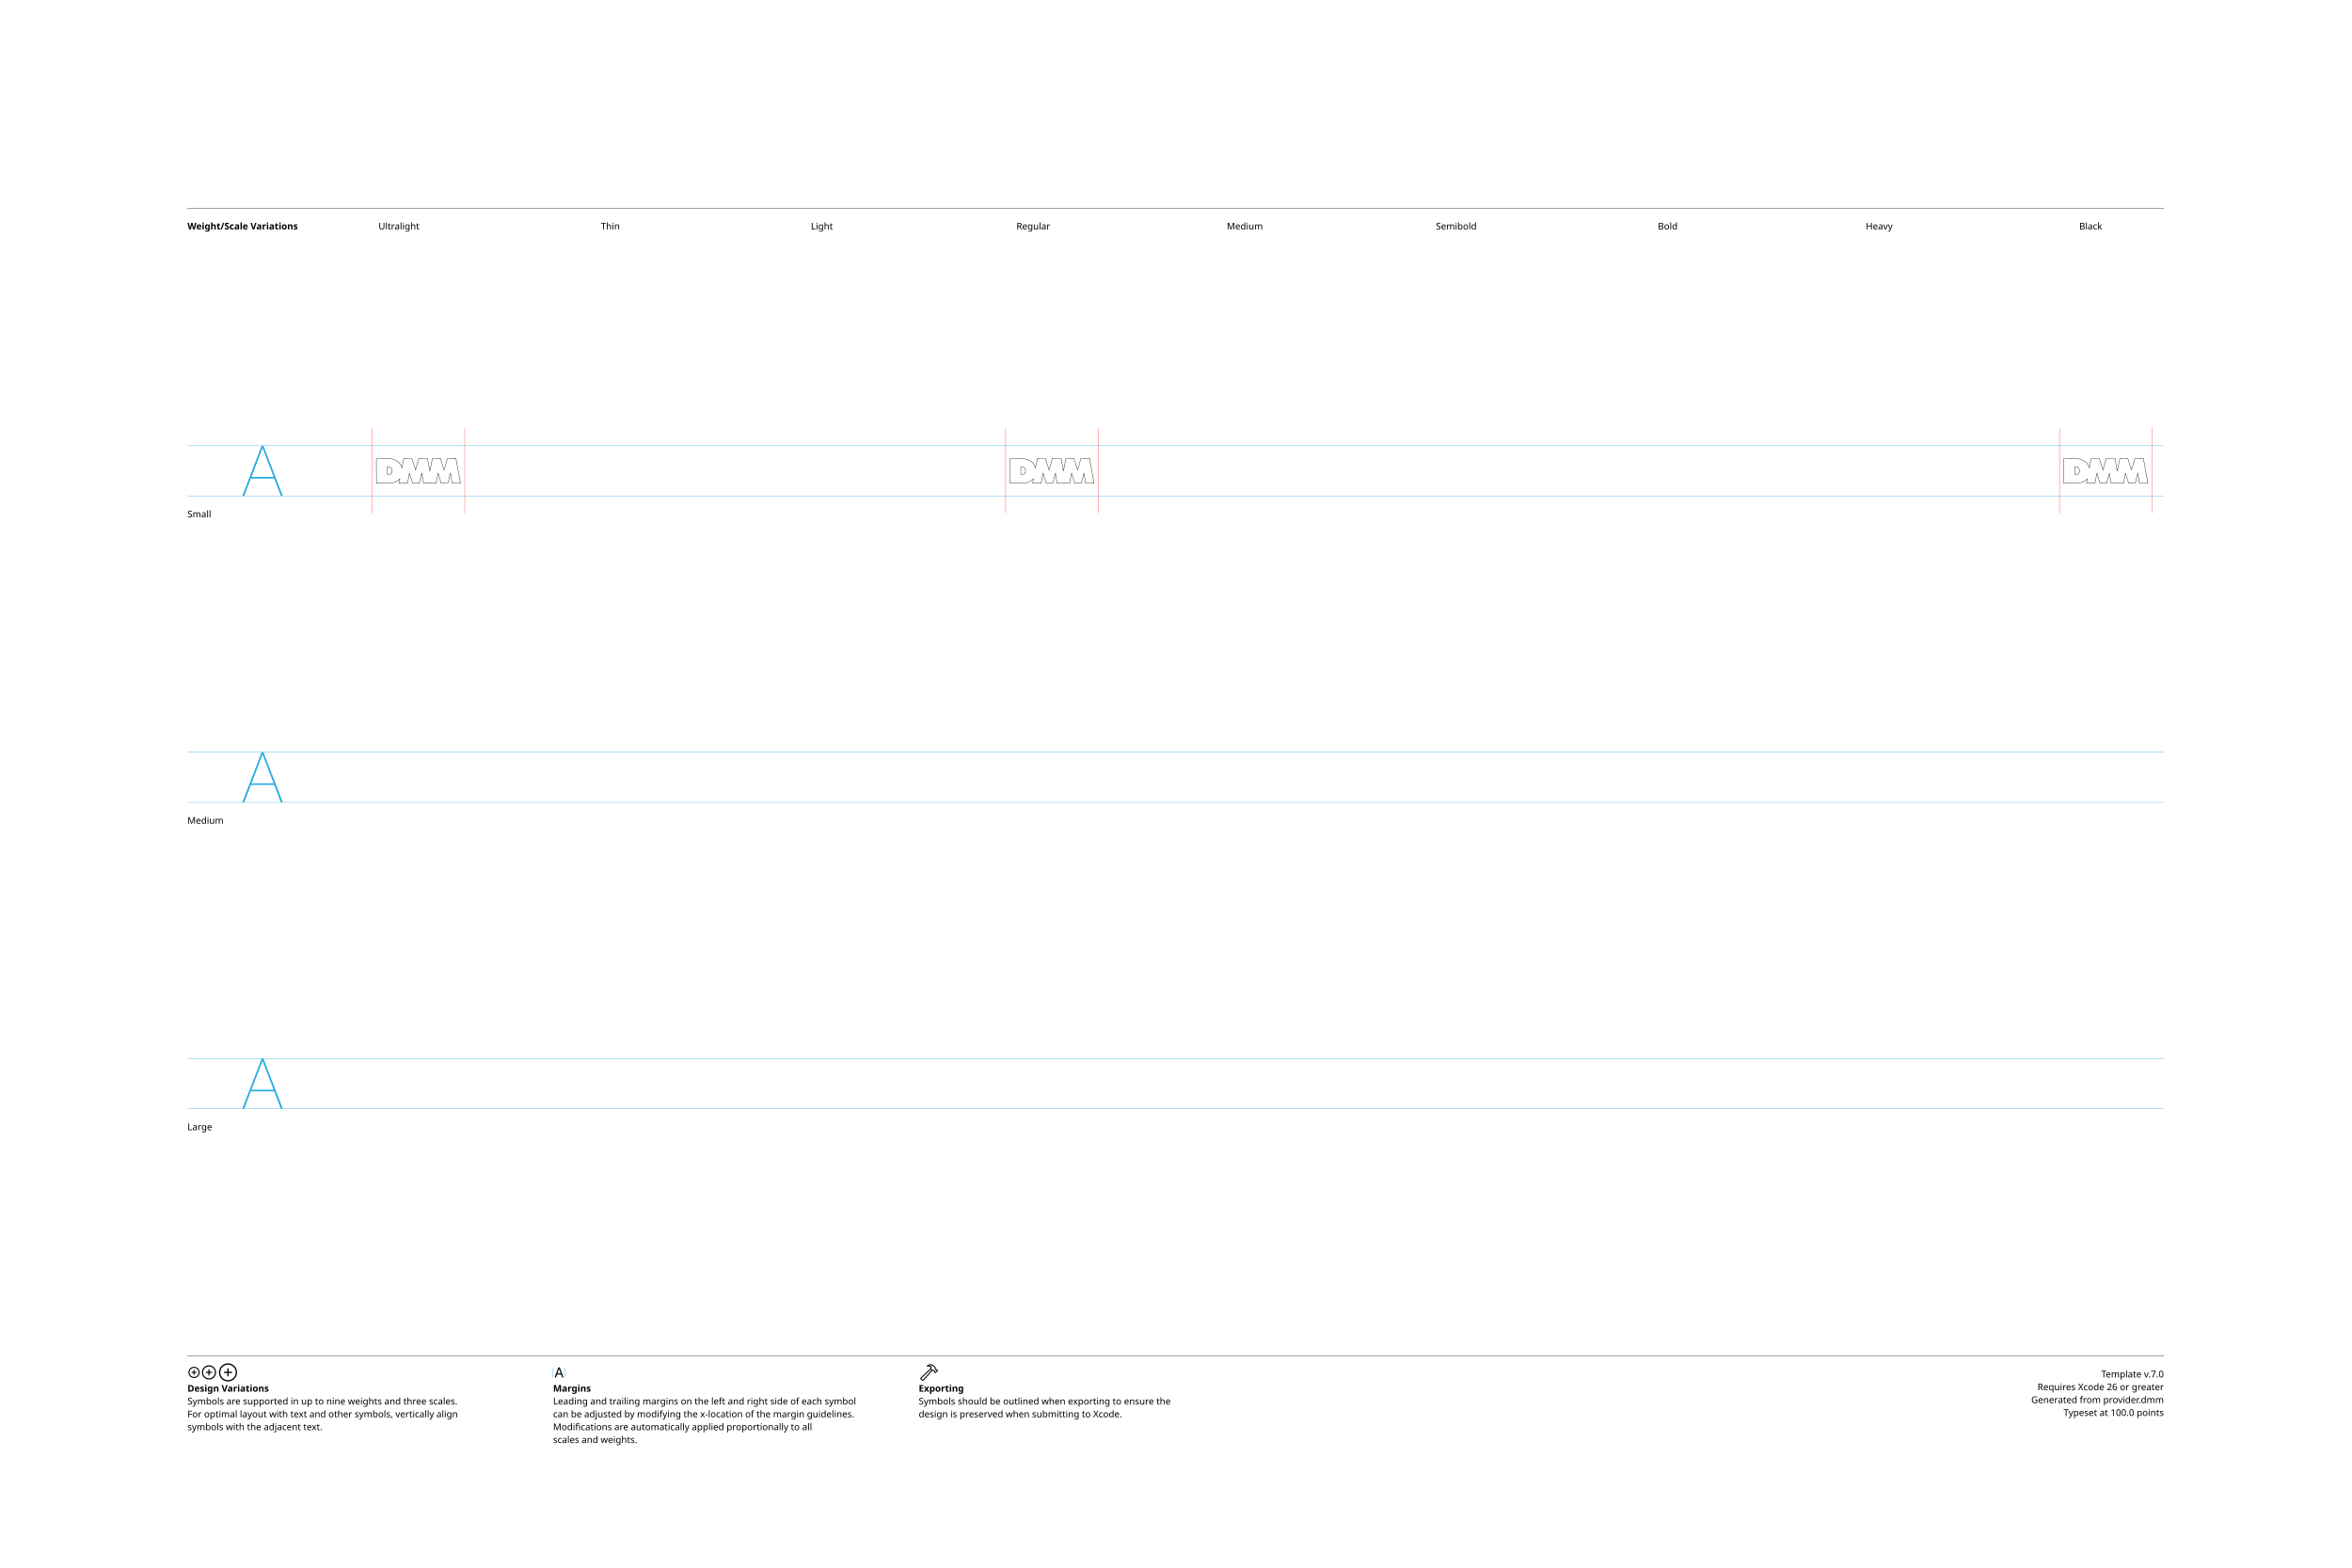
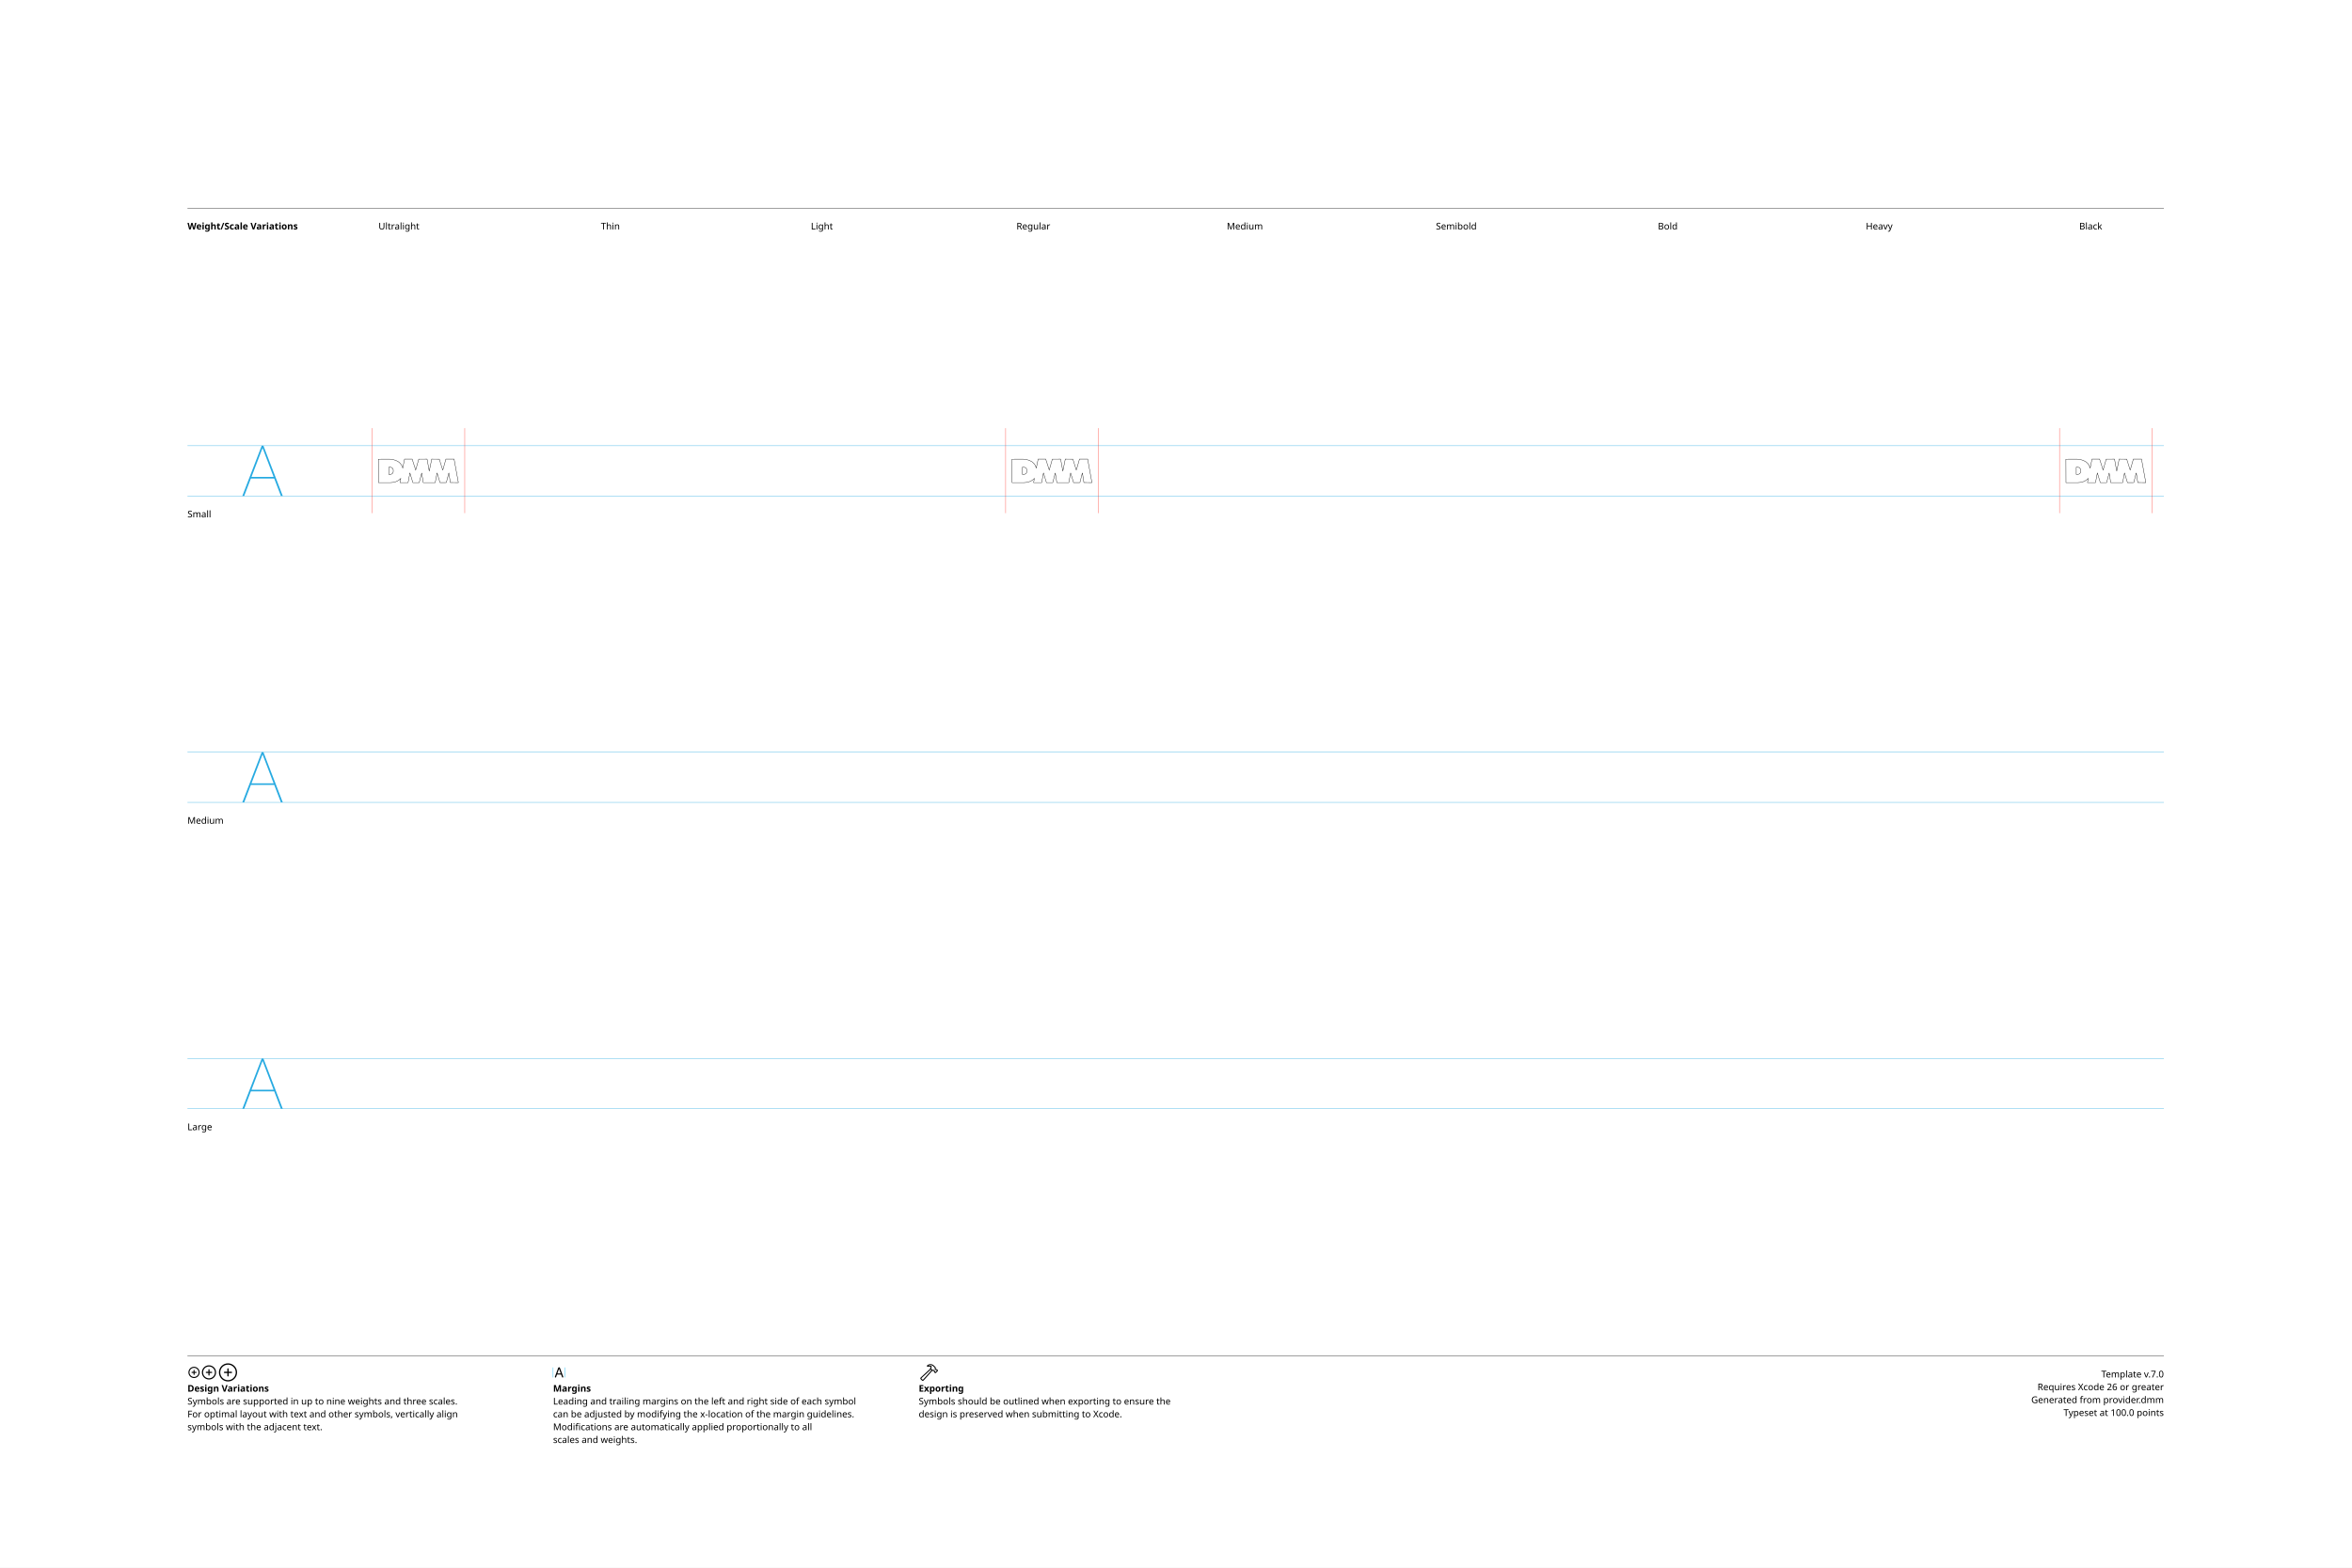
<svg xmlns="http://www.w3.org/2000/svg" version="1.1" viewBox="0 0 3300 2200">
  <style>.defaults {-sfsymbols-variable-value-mode:color;-sfsymbols-draw-reverses-motion-groups:false}

.monochrome-0 {-sfsymbols-motion-group:0}

.multicolor-0:tintColor {-sfsymbols-motion-group:0}

.hierarchical-0:primary {-sfsymbols-motion-group:0}

.SFSymbolsPreviewWireframe {fill:none;opacity:1.0;stroke:black;stroke-width:0.5}
</style>
  <g id="Notes">
    <rect height="2200" id="artboard" style="fill:white;opacity:1" width="3300" x="0" y="0" />
    <line style="fill:none;stroke:black;opacity:1;stroke-width:0.5;" x1="263" x2="3036" y1="292" y2="292" />
    <text style="stroke:none;fill:black;font-family:sans-serif;font-size:13;font-weight:bold;" transform="matrix(1 0 0 1 263 322)">Weight/Scale Variations</text>
    <text style="stroke:none;fill:black;font-family:sans-serif;font-size:13;text-anchor:middle;" transform="matrix(1 0 0 1 559.711 322)">Ultralight</text>
    <text style="stroke:none;fill:black;font-family:sans-serif;font-size:13;text-anchor:middle;" transform="matrix(1 0 0 1 856.422 322)">Thin</text>
    <text style="stroke:none;fill:black;font-family:sans-serif;font-size:13;text-anchor:middle;" transform="matrix(1 0 0 1 1153.13 322)">Light</text>
    <text style="stroke:none;fill:black;font-family:sans-serif;font-size:13;text-anchor:middle;" transform="matrix(1 0 0 1 1449.84 322)">Regular</text>
    <text style="stroke:none;fill:black;font-family:sans-serif;font-size:13;text-anchor:middle;" transform="matrix(1 0 0 1 1746.56 322)">Medium</text>
    <text style="stroke:none;fill:black;font-family:sans-serif;font-size:13;text-anchor:middle;" transform="matrix(1 0 0 1 2043.27 322)">Semibold</text>
    <text style="stroke:none;fill:black;font-family:sans-serif;font-size:13;text-anchor:middle;" transform="matrix(1 0 0 1 2339.98 322)">Bold</text>
    <text style="stroke:none;fill:black;font-family:sans-serif;font-size:13;text-anchor:middle;" transform="matrix(1 0 0 1 2636.69 322)">Heavy</text>
    <text style="stroke:none;fill:black;font-family:sans-serif;font-size:13;text-anchor:middle;" transform="matrix(1 0 0 1 2933.4 322)">Black</text>
    <line style="fill:none;stroke:black;opacity:1;stroke-width:0.5;" x1="263" x2="3036" y1="1903" y2="1903" />
    <g transform="matrix(0.2 0 0 0.2 263 1933)">
      <path d="m46.24 4.15c21.777 0 39.453-17.627 39.453-39.404s-17.676-39.404-39.453-39.404c-21.729 0-39.404 17.627-39.404 39.404s17.676 39.404 39.404 39.404Zm0-7.422c-17.676 0-31.934-14.307-31.934-31.982s14.258-31.982 31.934-31.982 31.982 14.307 31.982 31.982-14.307 31.982-31.982 31.982Zm3.613-17.773v-28.467c0-2.246-1.465-3.76-3.711-3.76-2.148 0-3.613 1.514-3.613 3.76v28.467c0 2.197 1.465 3.711 3.613 3.711 2.246 0 3.711-1.514 3.711-3.711Zm-17.822-10.596h28.418c2.197 0 3.711-1.465 3.711-3.613 0-2.197-1.514-3.711-3.711-3.711h-28.418c-2.246 0-3.76 1.514-3.76 3.711 0 2.148 1.514 3.613 3.76 3.613Z" />
    </g>
    <g transform="matrix(0.2 0 0 0.2 281.506 1933)">
      <path d="m58.545 14.551c27.49 0 49.805-22.314 49.805-49.805s-22.314-49.805-49.805-49.805-49.805 22.314-49.805 49.805 22.314 49.805 49.805 49.805Zm0-8.301c-22.949 0-41.504-18.555-41.504-41.504s18.555-41.504 41.504-41.504 41.504 18.555 41.504 41.504-18.555 41.504-41.504 41.504Zm4.053-23.096v-36.914c0-2.49-1.709-4.199-4.15-4.199-2.393 0-4.053 1.709-4.053 4.199v36.914c0 2.441 1.66 4.15 4.053 4.15 2.441 0 4.15-1.66 4.15-4.15Zm-22.559-14.404h36.963c2.441 0 4.15-1.611 4.15-4.004 0-2.441-1.709-4.15-4.15-4.15h-36.963c-2.49 0-4.15 1.709-4.15 4.15 0 2.393 1.66 4.004 4.15 4.004Z" />
    </g>
    <g transform="matrix(0.2 0 0 0.2 304.924 1933)">
      <path d="m74.853 28.32c35.107 0 63.623-28.467 63.623-63.574s-28.516-63.623-63.623-63.623-63.574 28.516-63.574 63.623 28.467 63.574 63.574 63.574Zm0-9.082c-30.127 0-54.492-24.365-54.492-54.492s24.365-54.492 54.492-54.492 54.492 24.365 54.492 54.492-24.365 54.492-54.492 54.492Zm4.443-30.322v-48.486c0-2.734-1.855-4.639-4.541-4.639-2.588 0-4.443 1.904-4.443 4.639v48.486c0 2.686 1.855 4.59 4.443 4.59 2.686 0 4.541-1.855 4.541-4.59Zm-28.711-19.775h48.486c2.686 0 4.59-1.807 4.59-4.395 0-2.734-1.855-4.59-4.59-4.59h-48.486c-2.734 0-4.59 1.855-4.59 4.59 0 2.588 1.855 4.395 4.59 4.395Z" />
    </g>
    <text style="stroke:none;fill:black;font-family:sans-serif;font-size:13;font-weight:bold;" transform="matrix(1 0 0 1 263 1953)">Design Variations</text>
    <text style="stroke:none;fill:black;font-family:sans-serif;font-size:13;" transform="matrix(1 0 0 1 263 1971)">Symbols are supported in up to nine weights and three scales.</text>
    <text style="stroke:none;fill:black;font-family:sans-serif;font-size:13;" transform="matrix(1 0 0 1 263 1989)">For optimal layout with text and other symbols, vertically align</text>
    <text style="stroke:none;fill:black;font-family:sans-serif;font-size:13;" transform="matrix(1 0 0 1 263 2007)">symbols with the adjacent text.</text>
    <line style="fill:none;stroke:#00AEEF;stroke-width:0.5;opacity:1.0;" x1="776" x2="776" y1="1919" y2="1933" />
    <g transform="matrix(0.2 0 0 0.2 776 1933)">
      <path d="m16.553 0.781c2.588 0 3.857-0.977 4.785-3.711l20.557-57.52h0.244l20.605 57.52c0.928 2.734 2.197 3.711 4.736 3.711 2.588 0 4.248-1.562 4.248-4.004 0-0.83-0.146-1.611-0.537-2.637l-22.9-60.986c-1.123-2.979-3.125-4.492-6.25-4.492-3.027 0-5.078 1.465-6.152 4.443l-22.9 61.084c-0.391 1.025-0.537 1.807-0.537 2.637 0 2.441 1.562 3.955 4.102 3.955Zm10.205-20.947h30.664c2.002 0 3.662-1.66 3.662-3.662 0-2.051-1.66-3.662-3.662-3.662h-30.664c-2.002 0-3.662 1.611-3.662 3.662 0 2.002 1.66 3.662 3.662 3.662Z" />
    </g>
    <line style="fill:none;stroke:#00AEEF;stroke-width:0.5;opacity:1.0;" x1="792.836" x2="792.836" y1="1919" y2="1933" />
    <text style="stroke:none;fill:black;font-family:sans-serif;font-size:13;font-weight:bold;" transform="matrix(1 0 0 1 776 1953)">Margins</text>
    <text style="stroke:none;fill:black;font-family:sans-serif;font-size:13;" transform="matrix(1 0 0 1 776 1971)">Leading and trailing margins on the left and right side of each symbol</text>
    <text style="stroke:none;fill:black;font-family:sans-serif;font-size:13;" transform="matrix(1 0 0 1 776 1989)">can be adjusted by modifying the x-location of the margin guidelines.</text>
    <text style="stroke:none;fill:black;font-family:sans-serif;font-size:13;" transform="matrix(1 0 0 1 776 2007)">Modifications are automatically applied proportionally to all</text>
    <text style="stroke:none;fill:black;font-family:sans-serif;font-size:13;" transform="matrix(1 0 0 1 776 2025)">scales and weights.</text>
    <g transform="matrix(0.2 0 0 0.2 1289 1933)">
      <path d="m14.209 13.135 7.861 7.861c4.297 4.395 9.326 4.102 13.867-1.025l60.693-68.213-4.883-4.883-60.254 67.676c-1.807 1.953-3.467 2.441-5.811 0.098l-5.176-5.127c-2.295-2.295-1.807-3.955 0.195-5.811l67.481-62.158-4.883-4.834-68.066 62.598c-4.98 4.59-5.322 9.473-1.025 13.818Zm44.873-97.461c-2.051 2.002-2.246 4.883-1.074 6.787 1.123 1.807 3.467 3.027 6.592 2.246 5.859-1.66 12.598-2.393 18.896 0.928l-2.686 7.129c-1.611 4.004-0.732 6.885 1.709 9.424l10.254 10.303c2.344 2.393 4.541 2.441 7.08 1.953l4.443-0.732 2.588 2.539-0.195 2.246c-0.098 2.295 0.537 4.297 2.783 6.494l3.369 3.32c2.295 2.295 5.518 2.49 7.812 0.195l12.988-13.037c2.295-2.344 2.148-5.371-0.195-7.666l-3.418-3.418c-2.197-2.197-4.053-3.027-6.348-2.881l-2.344 0.244-2.441-2.441 1.025-4.688c0.635-2.734-0.244-4.98-2.881-7.617l-11.279-11.182c-12.94-12.842-35.596-11.035-46.68-0.146Zm7.08 2.051c8.789-6.396 25.977-5.664 33.691 1.953l12.305 12.207c1.025 1.025 1.221 1.807 0.928 3.32l-1.465 6.641 6.738 6.689 4.395-0.244c1.123-0.049 1.514 0.049 2.344 0.879l2.539 2.49-10.84 10.84-2.49-2.49c-0.83-0.879-0.977-1.221-0.928-2.393l0.293-4.346-6.689-6.738-6.836 1.172c-1.416 0.293-2.051 0.195-3.174-0.879l-8.936-8.887c-1.074-1.025-1.172-1.709-0.488-3.369l4.59-11.475c-6.104-6.348-17.041-7.52-25.586-4.59-0.684 0.244-0.928-0.391-0.391-0.781Z" />
    </g>
    <text style="stroke:none;fill:black;font-family:sans-serif;font-size:13;font-weight:bold;" transform="matrix(1 0 0 1 1289 1953)">Exporting</text>
    <text style="stroke:none;fill:black;font-family:sans-serif;font-size:13;" transform="matrix(1 0 0 1 1289 1971)">Symbols should be outlined when exporting to ensure the</text>
    <text style="stroke:none;fill:black;font-family:sans-serif;font-size:13;" transform="matrix(1 0 0 1 1289 1989)">design is preserved when submitting to Xcode.</text>
    <text id="template-version" style="stroke:none;fill:black;font-family:sans-serif;font-size:13;text-anchor:end;" transform="matrix(1 0 0 1 3036 1933)">Template v.7.0</text>
    <text style="stroke:none;fill:black;font-family:sans-serif;font-size:13;text-anchor:end;" transform="matrix(1 0 0 1 3036 1951)">Requires Xcode 26 or greater</text>
    <text id="descriptive-name" style="stroke:none;fill:black;font-family:sans-serif;font-size:13;text-anchor:end;" transform="matrix(1 0 0 1 3036 1969)">Generated from provider.dmm</text>
    <text style="stroke:none;fill:black;font-family:sans-serif;font-size:13;text-anchor:end;" transform="matrix(1 0 0 1 3036 1987)">Typeset at 100.0 points</text>
    <text style="stroke:none;fill:black;font-family:sans-serif;font-size:13;" transform="matrix(1 0 0 1 263 726)">Small</text>
    <text style="stroke:none;fill:black;font-family:sans-serif;font-size:13;" transform="matrix(1 0 0 1 263 1156)">Medium</text>
    <text style="stroke:none;fill:black;font-family:sans-serif;font-size:13;" transform="matrix(1 0 0 1 263 1586)">Large</text>
  </g>
  <g id="Guides">
    <g id="H-reference" style="fill:#27AAE1;stroke:none;" transform="matrix(1 0 0 1 339 696)">
      <path d="M0.994 0L3.638 0L29.328-67.132L30.03-67.132L30.03-70.459L28.123-70.459ZM11.688-24.48L46.981-24.48L46.231-26.729L12.438-26.729ZM55.12 0L57.764 0L30.638-70.459L29.433-70.459L29.433-67.132Z" />
    </g>
    <line id="Baseline-S" style="fill:none;stroke:#27AAE1;opacity:1;stroke-width:0.5;" x1="263" x2="3036" y1="696" y2="696" />
    <line id="Capline-S" style="fill:none;stroke:#27AAE1;opacity:1;stroke-width:0.5;" x1="263" x2="3036" y1="625.541" y2="625.541" />
    <g id="H-reference" style="fill:#27AAE1;stroke:none;" transform="matrix(1 0 0 1 339 1126)">
      <path d="M0.994 0L3.638 0L29.328-67.132L30.03-67.132L30.03-70.459L28.123-70.459ZM11.688-24.48L46.981-24.48L46.231-26.729L12.438-26.729ZM55.12 0L57.764 0L30.638-70.459L29.433-70.459L29.433-67.132Z" />
    </g>
    <line id="Baseline-M" style="fill:none;stroke:#27AAE1;opacity:1;stroke-width:0.5;" x1="263" x2="3036" y1="1126" y2="1126" />
    <line id="Capline-M" style="fill:none;stroke:#27AAE1;opacity:1;stroke-width:0.5;" x1="263" x2="3036" y1="1055.54" y2="1055.54" />
    <g id="H-reference" style="fill:#27AAE1;stroke:none;" transform="matrix(1 0 0 1 339 1556)">
      <path d="M0.994 0L3.638 0L29.328-67.132L30.03-67.132L30.03-70.459L28.123-70.459ZM11.688-24.48L46.981-24.48L46.231-26.729L12.438-26.729ZM55.12 0L57.764 0L30.638-70.459L29.433-70.459L29.433-67.132Z" />
    </g>
    <line id="Baseline-L" style="fill:none;stroke:#27AAE1;opacity:1;stroke-width:0.5;" x1="263" x2="3036" y1="1556" y2="1556" />
    <line id="Capline-L" style="fill:none;stroke:#27AAE1;opacity:1;stroke-width:0.5;" x1="263" x2="3036" y1="1485.54" y2="1485.54" />
    <line id="left-margin-Ultralight-S" style="fill:none;stroke:#FF3B30;stroke-width:0.5;opacity:1.0;" x1="522.047" x2="522.047" y1="600.785" y2="720.121" />
    <line id="right-margin-Ultralight-S" style="fill:none;stroke:#FF3B30;stroke-width:0.5;opacity:1.0;" x1="652.047" x2="652.047" y1="600.785" y2="720.121" />
    <line id="left-margin-Regular-S" style="fill:none;stroke:#FF3B30;stroke-width:0.5;opacity:1.0;" x1="1410.980" x2="1410.980" y1="600.785" y2="720.121" />
    <line id="right-margin-Regular-S" style="fill:none;stroke:#FF3B30;stroke-width:0.5;opacity:1.0;" x1="1540.980" x2="1540.980" y1="600.785" y2="720.121" />
    <line id="left-margin-Black-S" style="fill:none;stroke:#FF3B30;stroke-width:0.5;opacity:1.0;" x1="2889.630" x2="2889.630" y1="600.785" y2="720.121" />
    <line id="right-margin-Black-S" style="fill:none;stroke:#FF3B30;stroke-width:0.5;opacity:1.0;" x1="3019.630" x2="3019.630" y1="600.785" y2="720.121" />
  </g>
  <g id="Symbols">
    <g id="Ultralight-S" transform="matrix(1 0 0 1 522.047 696)">
-       <path class="monochrome-0 multicolor-0:tintColor hierarchical-0:primary SFSymbolsPreviewWireframe" d="M 123.921 -17.852 L 112.13 -18 L 110.001 -31.916 L 109.679 -31.504 L 106.261 -17.921 L 96.912 -17.852 L 92.549 -32.229 L 89.848 -17.852 L 72.188 -17.852 L 69.9 -32.128 L 66.162 -17.854 L 56.813 -17.852 L 52.45 -32.24 L 49.749 -17.852 L 37.906 -17.852 L 38.945 -24.05 L 36.633 -21.947 L 34.077 -20.285 L 31.05 -19.014 L 27.726 -18.199 L 23.778 -17.852 L 6.118 -17.852 L 6 -52.489 L 22.532 -52.553 L 26.687 -52.086 L 31.258 -50.851 L 35.361 -48.749 L 38.114 -46.389 L 40.196 -43.555 L 41.854 -39.412 L 44.555 -52.607 L 55.774 -52.597 L 60.968 -36.432 L 65.539 -52.551 L 77.59 -52.607 L 77.837 -52.489 L 80.799 -35.867 L 81.121 -35.157 L 84.653 -52.607 L 95.873 -52.534 L 100.859 -36.526 L 101.177 -36.906 L 105.638 -52.603 L 117.688 -52.607 L 124 -18 ZM 24.194 -30.081 L 26.064 -30.802 L 27.4 -32.335 L 27.936 -34.413 L 27.803 -37.114 L 27.229 -38.568 L 25.856 -39.917 L 24.194 -40.548 L 21.493 -40.764 L 21.306 -40.438 L 21.306 -30.05 L 23.986 -30.046 Z" />
+       <path class="monochrome-0 multicolor-0:tintColor hierarchical-0:primary SFSymbolsPreviewWireframe" d="M 120.975 -18.721 L 109.774 -18.861 L 107.751 -32.081 L 107.445 -31.691 L 104.198 -18.786 L 95.316 -18.721 L 91.171 -32.379 L 88.605 -18.721 L 71.828 -18.721 L 69.655 -32.283 L 66.104 -18.723 L 57.222 -18.721 L 53.078 -32.389 L 50.511 -18.721 L 39.261 -18.721 L 40.248 -24.609 L 38.051 -22.611 L 35.623 -21.032 L 32.748 -19.824 L 29.59 -19.05 L 25.84 -18.721 L 9.062 -18.721 L 8.95 -51.626 L 24.655 -51.687 L 28.603 -51.243 L 32.945 -50.07 L 36.843 -48.073 L 39.459 -45.831 L 41.436 -43.138 L 43.011 -39.203 L 45.577 -51.738 L 56.236 -51.728 L 61.17 -36.372 L 65.512 -51.685 L 76.96 -51.738 L 77.195 -51.626 L 80.01 -35.835 L 80.315 -35.16 L 83.671 -51.738 L 94.329 -51.669 L 99.066 -36.461 L 99.368 -36.822 L 103.606 -51.734 L 115.054 -51.738 L 121.05 -18.861 Z M 26.234 -30.338 L 28.011 -31.023 L 29.28 -32.48 L 29.789 -34.454 L 29.663 -37.02 L 29.118 -38.401 L 27.813 -39.682 L 26.234 -40.282 L 23.668 -40.488 L 23.491 -40.178 L 23.491 -30.309 L 26.037 -30.305 Z" />
    </g>
    <g id="Regular-S" transform="matrix(1 0 0 1 1410.98 696)">
-       <path class="monochrome-0 multicolor-0:tintColor hierarchical-0:primary SFSymbolsPreviewWireframe" d="M 123.921 -17.852 L 112.13 -18 L 110.001 -31.916 L 109.679 -31.504 L 106.261 -17.921 L 96.912 -17.852 L 92.549 -32.229 L 89.848 -17.852 L 72.188 -17.852 L 69.9 -32.128 L 66.162 -17.854 L 56.813 -17.852 L 52.45 -32.24 L 49.749 -17.852 L 37.906 -17.852 L 38.945 -24.05 L 36.633 -21.947 L 34.077 -20.285 L 31.05 -19.014 L 27.726 -18.199 L 23.778 -17.852 L 6.118 -17.852 L 6 -52.489 L 22.532 -52.553 L 26.687 -52.086 L 31.258 -50.851 L 35.361 -48.749 L 38.114 -46.389 L 40.196 -43.555 L 41.854 -39.412 L 44.555 -52.607 L 55.774 -52.597 L 60.968 -36.432 L 65.539 -52.551 L 77.59 -52.607 L 77.837 -52.489 L 80.799 -35.867 L 81.121 -35.157 L 84.653 -52.607 L 95.873 -52.534 L 100.859 -36.526 L 101.177 -36.906 L 105.638 -52.603 L 117.688 -52.607 L 124 -18 ZM 24.194 -30.081 L 26.064 -30.802 L 27.4 -32.335 L 27.936 -34.413 L 27.803 -37.114 L 27.229 -38.568 L 25.856 -39.917 L 24.194 -40.548 L 21.493 -40.764 L 21.306 -40.438 L 21.306 -30.05 L 23.986 -30.046 Z" />
+       <path class="monochrome-0 multicolor-0:tintColor hierarchical-0:primary SFSymbolsPreviewWireframe" d="M 120.975 -18.721 L 109.774 -18.861 L 107.751 -32.081 L 107.445 -31.691 L 104.198 -18.786 L 95.316 -18.721 L 91.171 -32.379 L 88.605 -18.721 L 71.828 -18.721 L 69.655 -32.283 L 66.104 -18.723 L 57.222 -18.721 L 53.078 -32.389 L 50.511 -18.721 L 39.261 -18.721 L 40.248 -24.609 L 38.051 -22.611 L 35.623 -21.032 L 32.748 -19.824 L 29.59 -19.05 L 25.84 -18.721 L 9.062 -18.721 L 8.95 -51.626 L 24.655 -51.687 L 28.603 -51.243 L 32.945 -50.07 L 36.843 -48.073 L 39.459 -45.831 L 41.436 -43.138 L 43.011 -39.203 L 45.577 -51.738 L 56.236 -51.728 L 61.17 -36.372 L 65.512 -51.685 L 76.96 -51.738 L 77.195 -51.626 L 80.01 -35.835 L 80.315 -35.16 L 83.671 -51.738 L 94.329 -51.669 L 99.066 -36.461 L 99.368 -36.822 L 103.606 -51.734 L 115.054 -51.738 L 121.05 -18.861 Z M 26.234 -30.338 L 28.011 -31.023 L 29.28 -32.48 L 29.789 -34.454 L 29.663 -37.02 L 29.118 -38.401 L 27.813 -39.682 L 26.234 -40.282 L 23.668 -40.488 L 23.491 -40.178 L 23.491 -30.309 L 26.037 -30.305 Z" />
    </g>
    <g id="Black-S" transform="matrix(1 0 0 1 2889.63 696)">
-       <path class="monochrome-0 multicolor-0:tintColor hierarchical-0:primary SFSymbolsPreviewWireframe" d="M 123.921 -17.852 L 112.13 -18 L 110.001 -31.916 L 109.679 -31.504 L 106.261 -17.921 L 96.912 -17.852 L 92.549 -32.229 L 89.848 -17.852 L 72.188 -17.852 L 69.9 -32.128 L 66.162 -17.854 L 56.813 -17.852 L 52.45 -32.24 L 49.749 -17.852 L 37.906 -17.852 L 38.945 -24.05 L 36.633 -21.947 L 34.077 -20.285 L 31.05 -19.014 L 27.726 -18.199 L 23.778 -17.852 L 6.118 -17.852 L 6 -52.489 L 22.532 -52.553 L 26.687 -52.086 L 31.258 -50.851 L 35.361 -48.749 L 38.114 -46.389 L 40.196 -43.555 L 41.854 -39.412 L 44.555 -52.607 L 55.774 -52.597 L 60.968 -36.432 L 65.539 -52.551 L 77.59 -52.607 L 77.837 -52.489 L 80.799 -35.867 L 81.121 -35.157 L 84.653 -52.607 L 95.873 -52.534 L 100.859 -36.526 L 101.177 -36.906 L 105.638 -52.603 L 117.688 -52.607 L 124 -18 ZM 24.194 -30.081 L 26.064 -30.802 L 27.4 -32.335 L 27.936 -34.413 L 27.803 -37.114 L 27.229 -38.568 L 25.856 -39.917 L 24.194 -40.548 L 21.493 -40.764 L 21.306 -40.438 L 21.306 -30.05 L 23.986 -30.046 Z" />
+       <path class="monochrome-0 multicolor-0:tintColor hierarchical-0:primary SFSymbolsPreviewWireframe" d="M 120.975 -18.721 L 109.774 -18.861 L 107.751 -32.081 L 107.445 -31.691 L 104.198 -18.786 L 95.316 -18.721 L 91.171 -32.379 L 88.605 -18.721 L 71.828 -18.721 L 69.655 -32.283 L 66.104 -18.723 L 57.222 -18.721 L 53.078 -32.389 L 50.511 -18.721 L 39.261 -18.721 L 40.248 -24.609 L 38.051 -22.611 L 35.623 -21.032 L 32.748 -19.824 L 29.59 -19.05 L 25.84 -18.721 L 9.062 -18.721 L 8.95 -51.626 L 24.655 -51.687 L 28.603 -51.243 L 32.945 -50.07 L 36.843 -48.073 L 39.459 -45.831 L 41.436 -43.138 L 43.011 -39.203 L 45.577 -51.738 L 56.236 -51.728 L 61.17 -36.372 L 65.512 -51.685 L 76.96 -51.738 L 77.195 -51.626 L 80.01 -35.835 L 80.315 -35.16 L 83.671 -51.738 L 94.329 -51.669 L 99.066 -36.461 L 99.368 -36.822 L 103.606 -51.734 L 115.054 -51.738 L 121.05 -18.861 Z M 26.234 -30.338 L 28.011 -31.023 L 29.28 -32.48 L 29.789 -34.454 L 29.663 -37.02 L 29.118 -38.401 L 27.813 -39.682 L 26.234 -40.282 L 23.668 -40.488 L 23.491 -40.178 L 23.491 -30.309 L 26.037 -30.305 Z" />
    </g>
  </g>
</svg>
